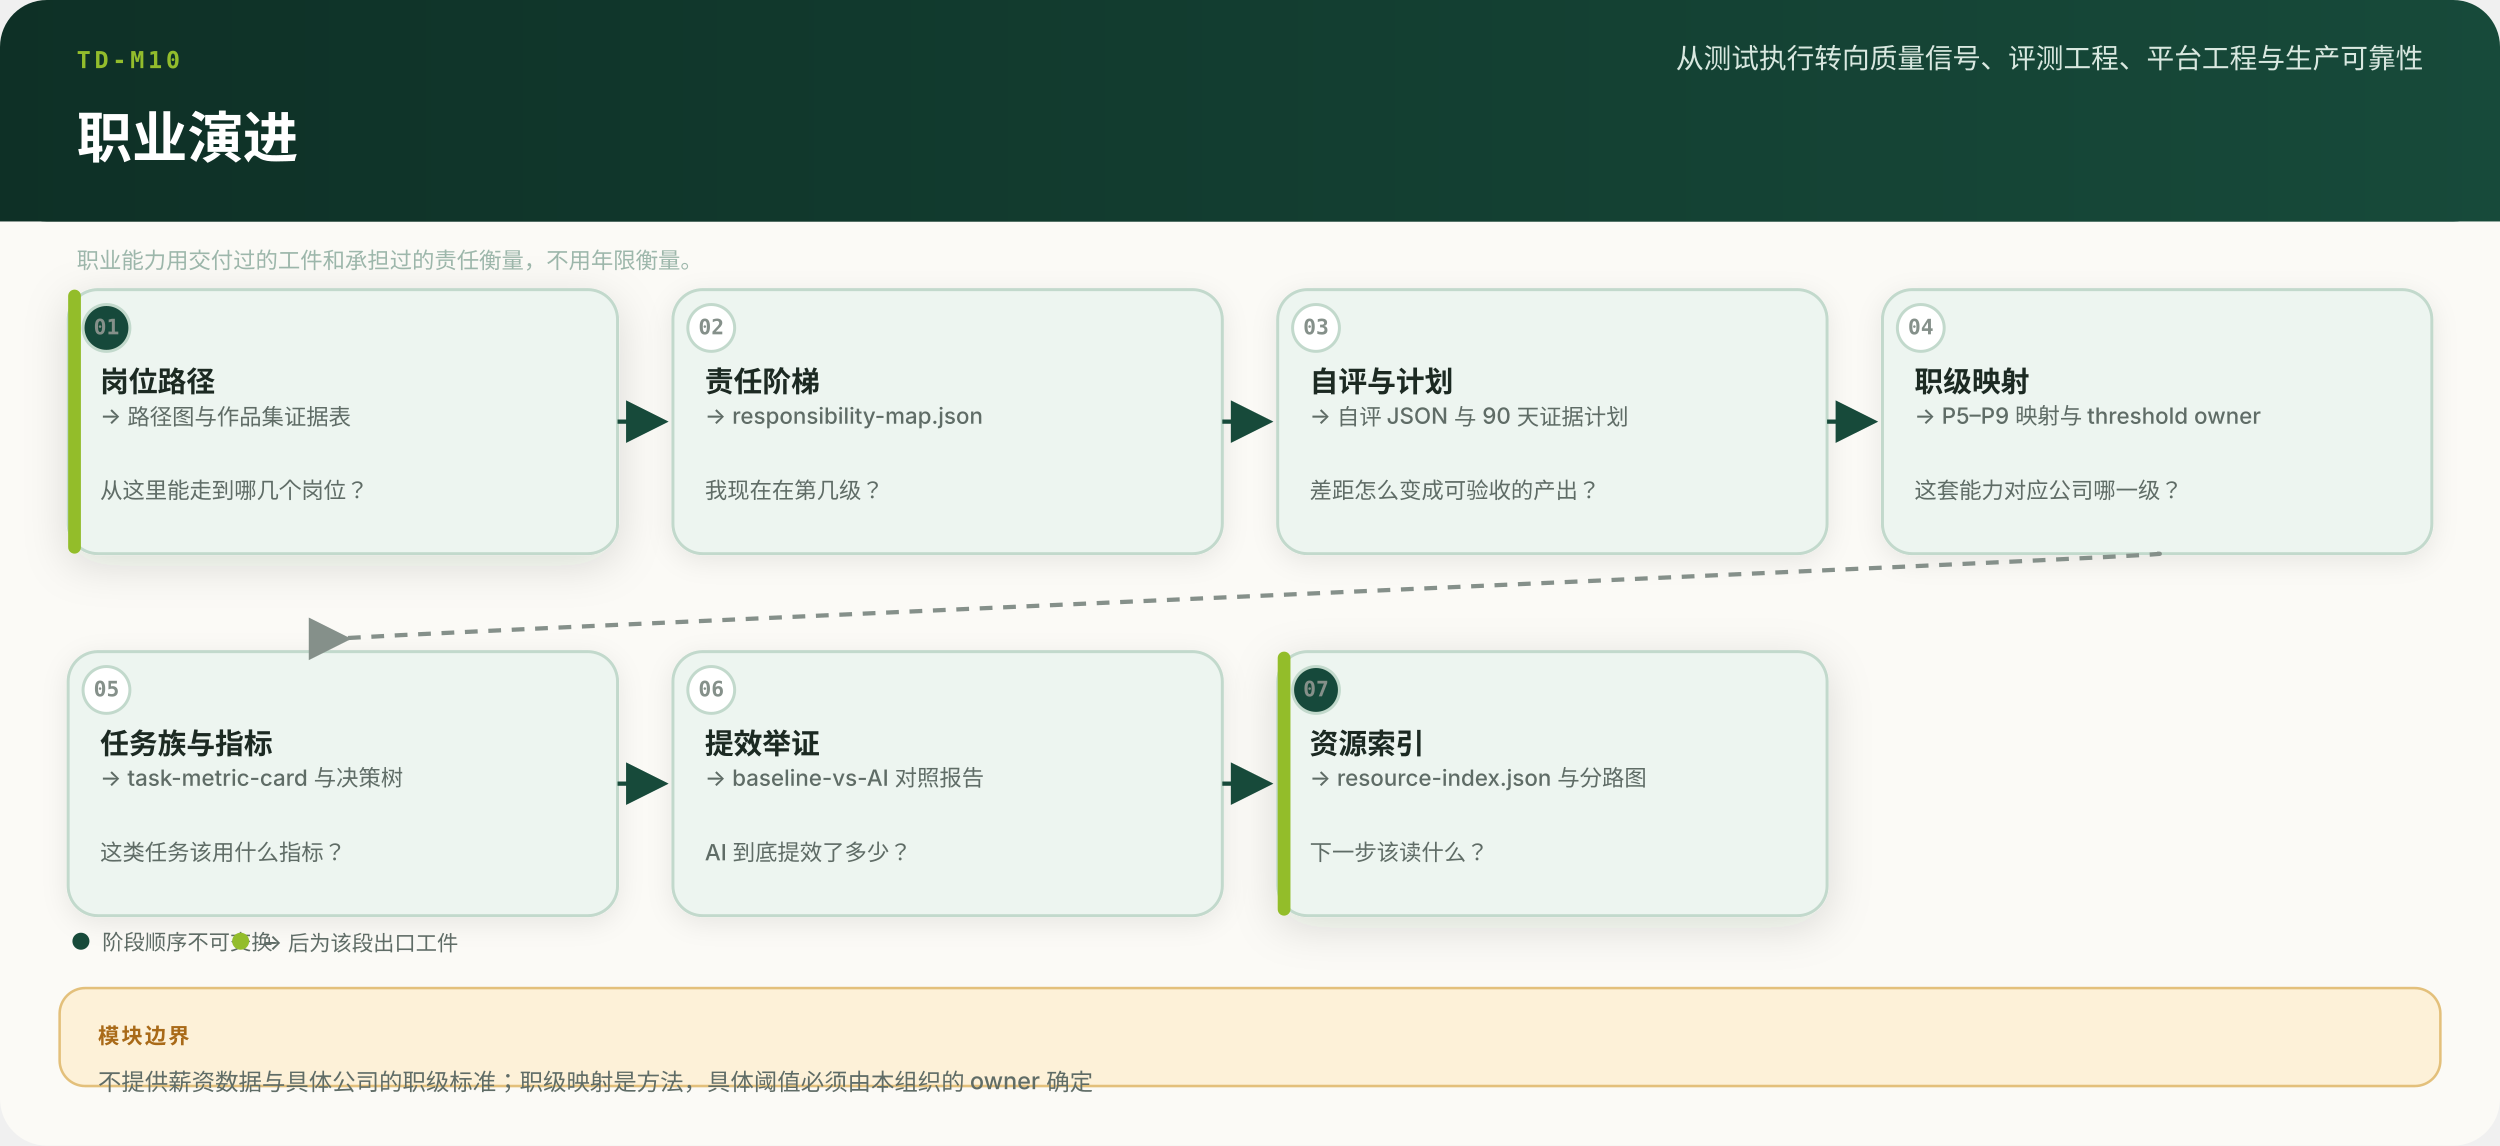
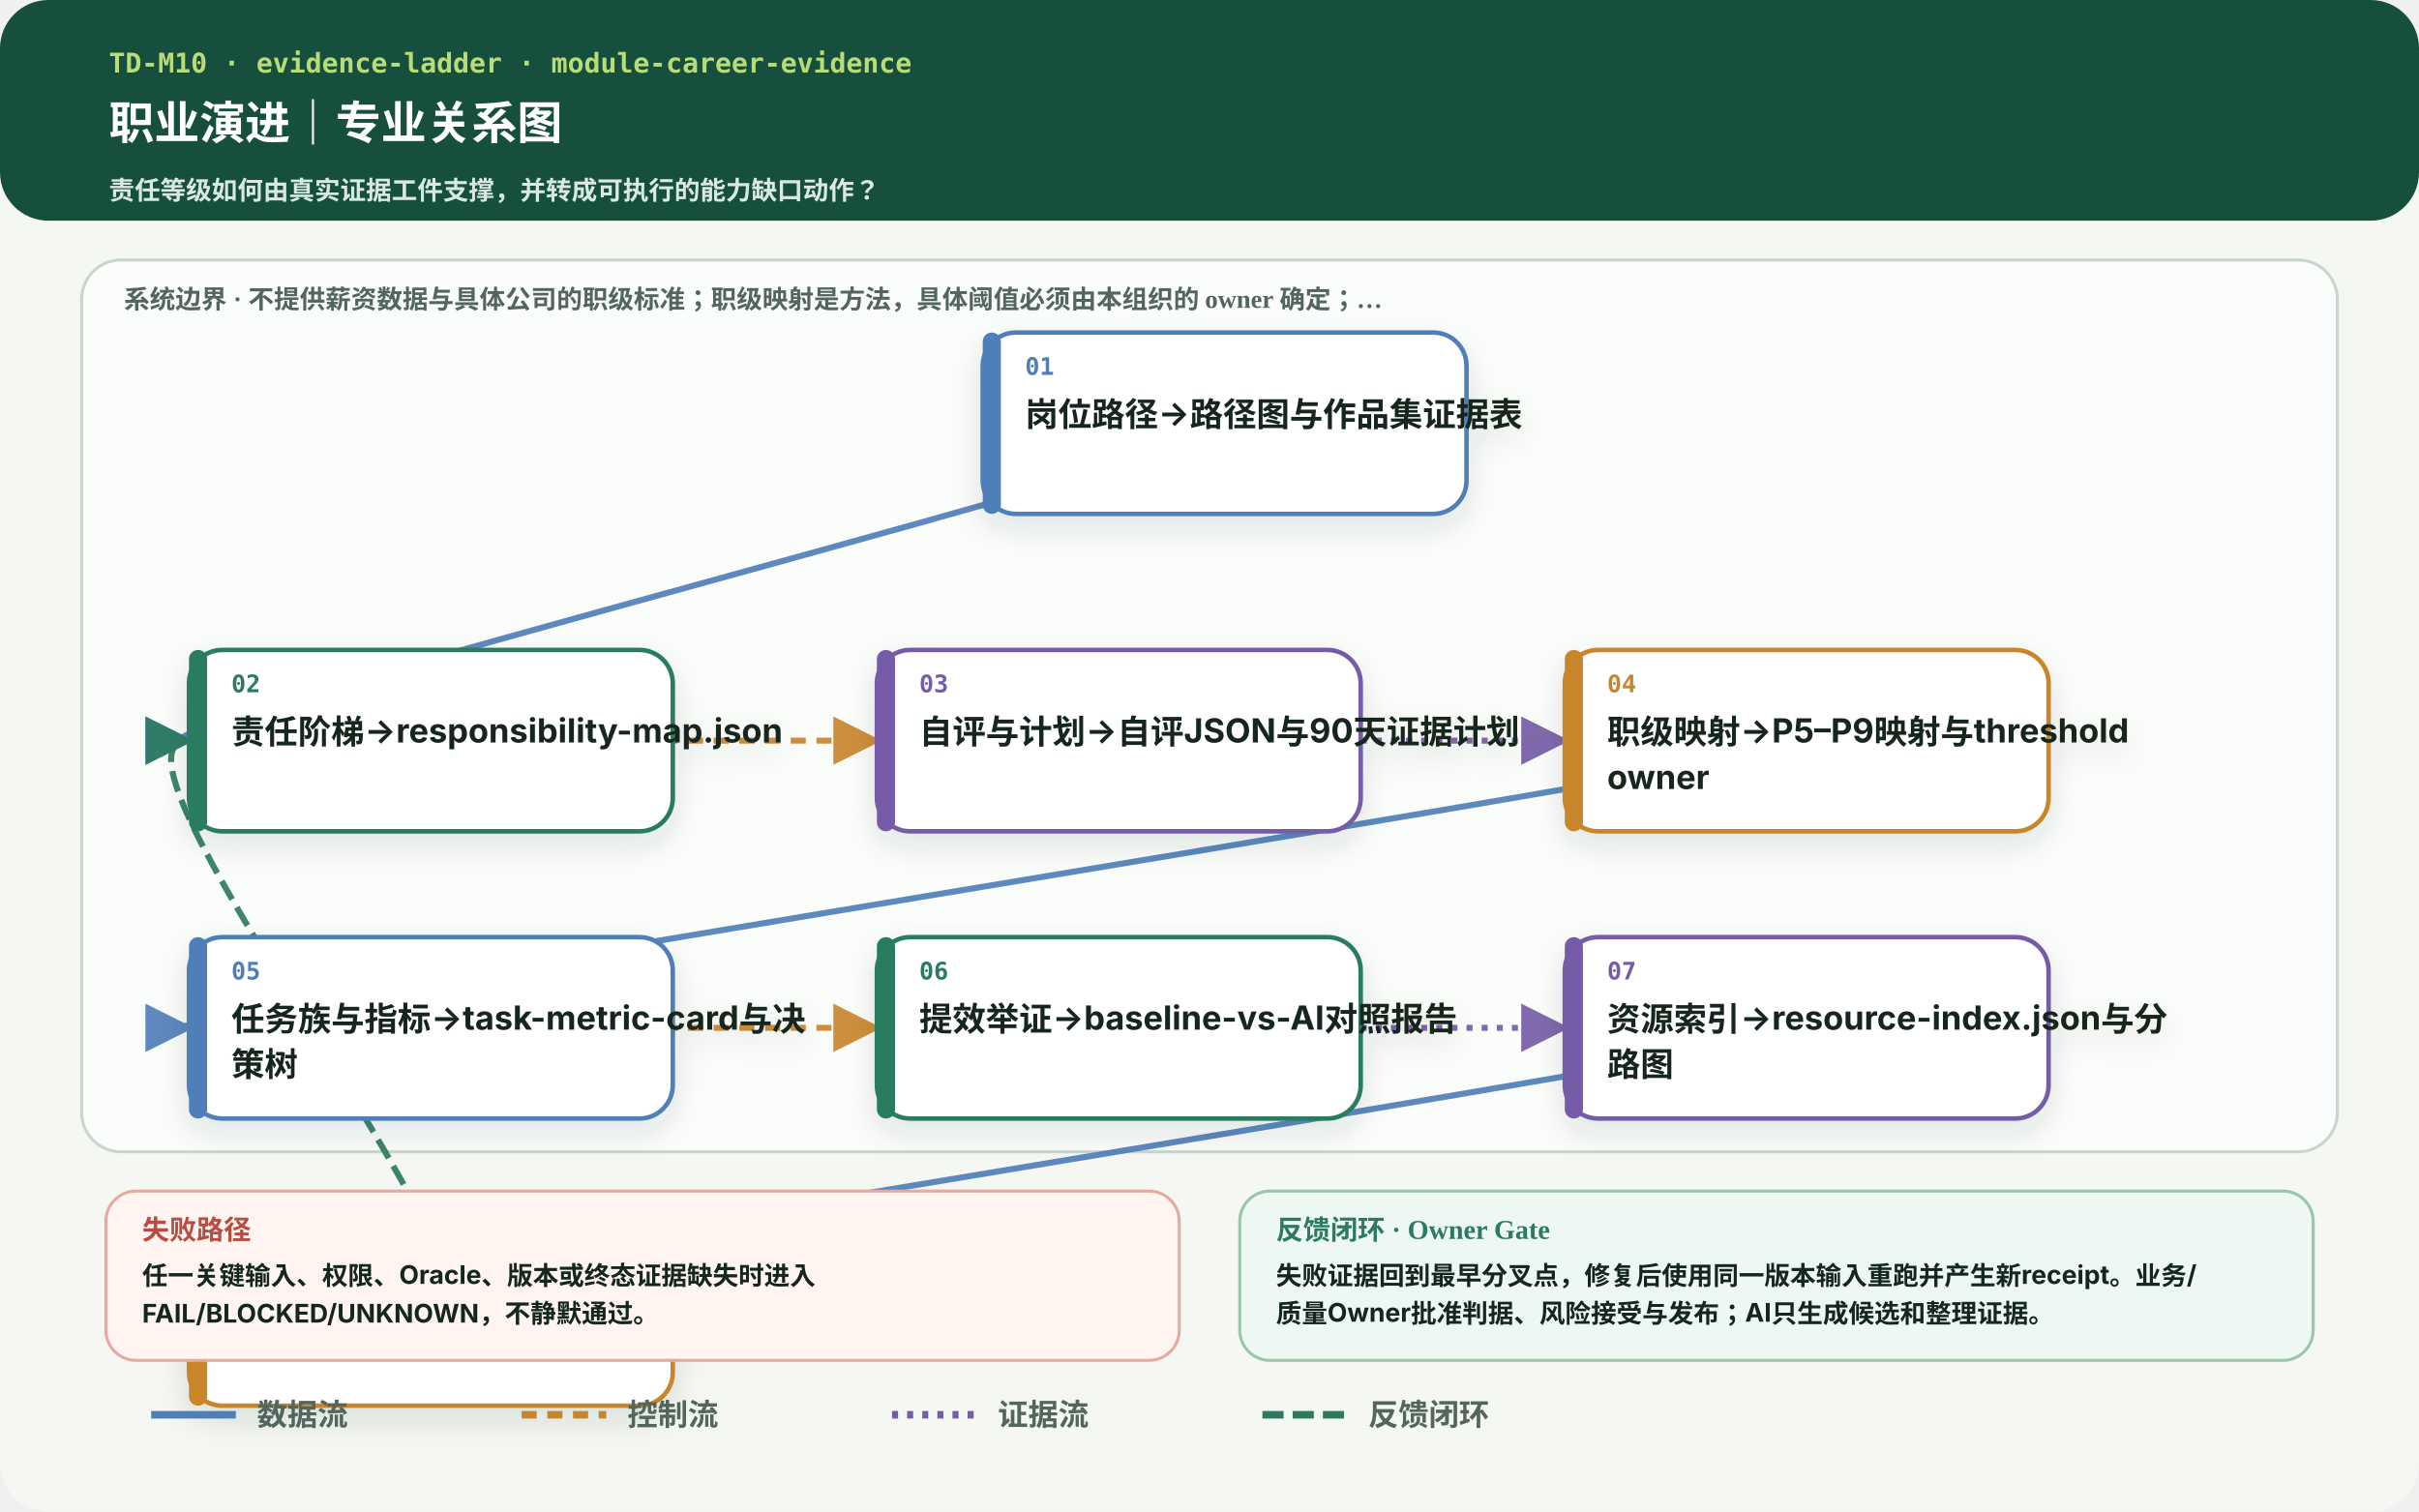
- <svg xmlns="http://www.w3.org/2000/svg" role="img" aria-labelledby="t d" viewBox="0 0 1174 538" width="1174" height="538">
+ <svg xmlns="http://www.w3.org/2000/svg" role="img" aria-labelledby="title desc" viewBox="0 0 1600 1000" width="1600" height="1000">
  <defs>
-     <filter id="ds-soft" x="-20%" y="-20%" width="140%" height="150%">
-       <feDropShadow dx="0" dy="3" stdDeviation="6" flood-color="#0e3026" flood-opacity="0.08" />
+     <filter id="shadow" x="-15%" y="-15%" width="130%" height="140%">
+       <feDropShadow dx="0" dy="8" stdDeviation="10" flood-color="#173f32" flood-opacity="0.12" />
    </filter>
-     <filter id="ds-strong" x="-20%" y="-20%" width="140%" height="150%">
-       <feDropShadow dx="0" dy="5" stdDeviation="10" flood-color="#0e3026" flood-opacity="0.13" />
-     </filter>
-     <linearGradient id="ds-header-grad" x1="0" y1="0" x2="1" y2="0">
-       <stop offset="0" stop-color="#0e3026" />
-       <stop offset="1" stop-color="#174a3a" />
-     </linearGradient>
-     <marker id="ds-arw-forest" markerWidth="10" markerHeight="10" refX="8" refY="5" orient="auto">
-       <path d="M0 0 L10 5 L0 10 z" fill="#174a3a" />
+     <marker id="arrow-data" viewBox="0 0 10 10" refX="9" refY="5" markerWidth="8" markerHeight="8" orient="auto-start-reverse">
+       <path d="M 0 0 L 10 5 L 0 10 z" fill="#4f7fb8" />
    </marker>
-     <marker id="ds-arw-amber" markerWidth="10" markerHeight="10" refX="8" refY="5" orient="auto">
-       <path d="M0 0 L10 5 L0 10 z" fill="#a96a18" />
+     <marker id="arrow-control" viewBox="0 0 10 10" refX="9" refY="5" markerWidth="8" markerHeight="8" orient="auto-start-reverse">
+       <path d="M 0 0 L 10 5 L 0 10 z" fill="#c9852c" />
    </marker>
-     <marker id="ds-arw-red" markerWidth="10" markerHeight="10" refX="8" refY="5" orient="auto">
-       <path d="M0 0 L10 5 L0 10 z" fill="#b2402f" />
+     <marker id="arrow-evidence" viewBox="0 0 10 10" refX="9" refY="5" markerWidth="8" markerHeight="8" orient="auto-start-reverse">
+       <path d="M 0 0 L 10 5 L 0 10 z" fill="#765ca6" />
    </marker>
-     <marker id="ds-arw-soft" markerWidth="10" markerHeight="10" refX="8" refY="5" orient="auto">
-       <path d="M0 0 L10 5 L0 10 z" fill="#85908a" />
+     <marker id="arrow-feedback" viewBox="0 0 10 10" refX="9" refY="5" markerWidth="8" markerHeight="8" orient="auto-start-reverse">
+       <path d="M 0 0 L 10 5 L 0 10 z" fill="#2c7b61" />
    </marker>
  </defs>
-   <style>
-     .ds-bg{fill:#fbfaf6}
-     .ds-header{fill:url(#ds-header-grad)}
-     .ds-eyebrow{font:700 11px ui-monospace,SFMono-Regular,Menlo,Consolas,monospace;letter-spacing:.16em;fill:#93bd2c}
-     .ds-title{font:800 26px -apple-system,BlinkMacSystemFont,'Segoe UI','PingFang SC','Hiragino Sans GB','Microsoft YaHei',sans-serif;fill:#ffffff}
-     .ds-subtitle{font:500 13px -apple-system,BlinkMacSystemFont,'Segoe UI','PingFang SC','Hiragino Sans GB','Microsoft YaHei',sans-serif;fill:#d9e8e0}
-     .ds-source{font:500 10.5px ui-monospace,SFMono-Regular,Menlo,Consolas,monospace;fill:#9db7ab}
-     .ds-section{font:800 11px ui-monospace,SFMono-Regular,Menlo,Consolas,monospace;letter-spacing:.12em;fill:#174a3a}
-     .ds-foot{font:500 11px -apple-system,BlinkMacSystemFont,'Segoe UI','PingFang SC','Hiragino Sans GB','Microsoft YaHei',sans-serif;fill:#5f6c66}
-     .ds-footbadge{font:800 10px ui-monospace,SFMono-Regular,Menlo,Consolas,monospace;letter-spacing:.1em;fill:#a96a18}
-     .ds-node rect{stroke-width:1.4}
-     .ds-node-title{font:800 13.5px -apple-system,BlinkMacSystemFont,'Segoe UI','PingFang SC','Hiragino Sans GB','Microsoft YaHei',sans-serif;fill:#1c2924}
-     .ds-node-detail{font:500 10.5px -apple-system,BlinkMacSystemFont,'Segoe UI','PingFang SC','Hiragino Sans GB','Microsoft YaHei',sans-serif;fill:#5f6c66}
-     .ds-node-index{font:800 10px ui-monospace,SFMono-Regular,Menlo,Consolas,monospace;fill:#85908a}
-     .ds-edge{fill:none;stroke:#174a3a;stroke-width:2}
-     .ds-edge-label{font:600 9.5px -apple-system,BlinkMacSystemFont,'Segoe UI','PingFang SC','Hiragino Sans GB','Microsoft YaHei',sans-serif;fill:#5f6c66;paint-order:stroke;stroke:#fbfaf6;stroke-width:4px}
-     .ds-legend{font:500 10px -apple-system,BlinkMacSystemFont,'Segoe UI','PingFang SC','Hiragino Sans GB','Microsoft YaHei',sans-serif;fill:#5f6c66}
- </style>
-   <rect class="ds-bg" x="0" y="0" width="1174" height="538" rx="22" />
-   <rect class="ds-header" x="0" y="0" width="1174" height="104" rx="22" />
-   <rect class="ds-header" x="0" y="82" width="1174" height="22" />
-   <text class="ds-eyebrow" x="36" y="32">TD-M10</text>
-   <text class="ds-subtitle" x="1138" y="32" text-anchor="end">从测试执行转向质量信号、评测工程、平台工程与生产可靠性</text>
-   <text class="ds-title" x="36" y="74">职业演进</text>
-   <text class="ds-source" x="36" y="126">职业能力用交付过的工件和承担过的责任衡量，不用年限衡量。</text>
-   <g class="ds-node" filter="url(#ds-strong)">
-     <rect x="32" y="136" width="258" height="124" rx="14" fill="#edf5f0" stroke="#c2d9cc" stroke-width="2" />
-     <rect x="32" y="136" width="6" height="124" rx="3" fill="#93bd2c" />
-     <circle cx="50" cy="154" r="11" fill="#174a3a" stroke="#c2d9cc" stroke-width="1.4" />
-     <text class="ds-node-index" x="50" y="157" text-anchor="middle" fill="#ffffff">01</text>
-     <text class="ds-node-title" x="47" y="184">岗位路径</text>
-     <text class="ds-node-detail" x="47" y="199">→ 路径图与作品集证据表</text>
+   <rect width="1600" height="1000" rx="32" fill="#f4f7f2" />
+   <rect x="0" y="0" width="1600" height="146" rx="32" fill="#174f3f" />
+   <text x="72" y="48" font-family="ui-monospace,SFMono-Regular,Menlo,monospace" font-size="18" font-weight="800" fill="#b8dd78">TD-M10 · evidence-ladder · module-career-evidence</text>
+   <text x="72" y="92" text-anchor="start" font-family="-apple-system,BlinkMacSystemFont,'Segoe UI','PingFang SC',sans-serif" font-size="30" font-weight="800" fill="#ffffff">职业演进｜专业关系图</text>
+   <text x="72" y="132" text-anchor="start" font-family="-apple-system,BlinkMacSystemFont,'Segoe UI','PingFang SC',sans-serif" font-size="17" font-weight="600" fill="#d9e9df">责任等级如何由真实证据工件支撑，并转成可执行的能力缺口动作？</text>
+   <rect x="54" y="172" width="1492" height="590" rx="26" fill="#fbfdfb" stroke="#c9d6cf" stroke-width="2" />
+   <text x="82" y="204" font-size="17" font-weight="800" fill="#52665e">系统边界 · 不提供薪资数据与具体公司的职级标准；职级映射是方法，具体阈值必须由本组织的 owner 确定；…</text>
+   <path d="M 810 280 C 885 280, 50 490, 125 490" fill="none" stroke="#4f7fb8" stroke-width="4" stroke-dasharray="" marker-end="url(#arrow-data)" opacity="0.92" />
+   <path d="M 285 490 C 360 490, 505 490, 580 490" fill="none" stroke="#c9852c" stroke-width="4" stroke-dasharray="10 7" marker-end="url(#arrow-control)" opacity="0.92" />
+   <path d="M 740 490 C 815 490, 960 490, 1035 490" fill="none" stroke="#765ca6" stroke-width="4" stroke-dasharray="4 6" marker-end="url(#arrow-evidence)" opacity="0.92" />
+   <path d="M 1195 490 C 1270 490, 50 680, 125 680" fill="none" stroke="#4f7fb8" stroke-width="4" stroke-dasharray="" marker-end="url(#arrow-data)" opacity="0.92" />
+   <path d="M 285 680 C 360 680, 505 680, 580 680" fill="none" stroke="#c9852c" stroke-width="4" stroke-dasharray="10 7" marker-end="url(#arrow-control)" opacity="0.92" />
+   <path d="M 740 680 C 815 680, 960 680, 1035 680" fill="none" stroke="#765ca6" stroke-width="4" stroke-dasharray="4 6" marker-end="url(#arrow-evidence)" opacity="0.92" />
+   <path d="M 1195 680 C 1270 680, 50 870, 125 870" fill="none" stroke="#4f7fb8" stroke-width="4" stroke-dasharray="" marker-end="url(#arrow-data)" opacity="0.92" />
+   <path d="M 285 870 C 360 870, 50 490, 125 490" fill="none" stroke="#2c7b61" stroke-width="4" stroke-dasharray="14 6" marker-end="url(#arrow-feedback)" opacity="0.92" />
+   <g filter="url(#shadow)">
+     <rect x="650" y="220" width="320" height="120" rx="22" fill="#ffffff" stroke="#4f7fb8" stroke-width="3" />
+     <rect x="650" y="220" width="12" height="120" rx="6" fill="#4f7fb8" />
+     <text x="678" y="248" font-family="ui-monospace,SFMono-Regular,Menlo,monospace" font-size="16" font-weight="800" fill="#4f7fb8">01</text>
+     <text x="678" y="282" text-anchor="start" font-family="-apple-system,BlinkMacSystemFont,'Segoe UI','PingFang SC',sans-serif" font-size="22" font-weight="700" fill="#13261f">岗位路径→路径图与作品集证据表</text>
  </g>
-   <text class="ds-node-detail" x="47" y="234" fill="#5f6c66">从这里能走到哪几个岗位？</text>
-   <g class="ds-node" filter="url(#ds-soft)">
-     <rect x="316" y="136" width="258" height="124" rx="14" fill="#edf5f0" stroke="#c2d9cc" />
-     <circle cx="334" cy="154" r="11" fill="#ffffff" stroke="#c2d9cc" stroke-width="1.4" />
-     <text class="ds-node-index" x="334" y="157" text-anchor="middle" fill="#85908a">02</text>
-     <text class="ds-node-title" x="331" y="184">责任阶梯</text>
-     <text class="ds-node-detail" x="331" y="199">→ responsibility-map.json</text>
+   <g filter="url(#shadow)">
+     <rect x="125" y="430" width="320" height="120" rx="22" fill="#ffffff" stroke="#2c7b61" stroke-width="3" />
+     <rect x="125" y="430" width="12" height="120" rx="6" fill="#2c7b61" />
+     <text x="153" y="458" font-family="ui-monospace,SFMono-Regular,Menlo,monospace" font-size="16" font-weight="800" fill="#2c7b61">02</text>
+     <text x="153" y="492" text-anchor="start" font-family="-apple-system,BlinkMacSystemFont,'Segoe UI','PingFang SC',sans-serif" font-size="22" font-weight="700" fill="#13261f">责任阶梯→responsibility-map.json</text>
  </g>
-   <text class="ds-node-detail" x="331" y="234" fill="#5f6c66">我现在在第几级？</text>
-   <g class="ds-node" filter="url(#ds-soft)">
-     <rect x="600" y="136" width="258" height="124" rx="14" fill="#edf5f0" stroke="#c2d9cc" />
-     <circle cx="618" cy="154" r="11" fill="#ffffff" stroke="#c2d9cc" stroke-width="1.4" />
-     <text class="ds-node-index" x="618" y="157" text-anchor="middle" fill="#85908a">03</text>
-     <text class="ds-node-title" x="615" y="184">自评与计划</text>
-     <text class="ds-node-detail" x="615" y="199">→ 自评 JSON 与 90 天证据计划</text>
+   <g filter="url(#shadow)">
+     <rect x="580" y="430" width="320" height="120" rx="22" fill="#ffffff" stroke="#765ca6" stroke-width="3" />
+     <rect x="580" y="430" width="12" height="120" rx="6" fill="#765ca6" />
+     <text x="608" y="458" font-family="ui-monospace,SFMono-Regular,Menlo,monospace" font-size="16" font-weight="800" fill="#765ca6">03</text>
+     <text x="608" y="492" text-anchor="start" font-family="-apple-system,BlinkMacSystemFont,'Segoe UI','PingFang SC',sans-serif" font-size="22" font-weight="700" fill="#13261f">自评与计划→自评JSON与90天证据计划</text>
  </g>
-   <text class="ds-node-detail" x="615" y="234" fill="#5f6c66">差距怎么变成可验收的产出？</text>
-   <g class="ds-node" filter="url(#ds-soft)">
-     <rect x="884" y="136" width="258" height="124" rx="14" fill="#edf5f0" stroke="#c2d9cc" />
-     <circle cx="902" cy="154" r="11" fill="#ffffff" stroke="#c2d9cc" stroke-width="1.4" />
-     <text class="ds-node-index" x="902" y="157" text-anchor="middle" fill="#85908a">04</text>
-     <text class="ds-node-title" x="899" y="184">职级映射</text>
-     <text class="ds-node-detail" x="899" y="199">→ P5–P9 映射与 threshold owner</text>
+   <g filter="url(#shadow)">
+     <rect x="1035" y="430" width="320" height="120" rx="22" fill="#ffffff" stroke="#c9852c" stroke-width="3" />
+     <rect x="1035" y="430" width="12" height="120" rx="6" fill="#c9852c" />
+     <text x="1063" y="458" font-family="ui-monospace,SFMono-Regular,Menlo,monospace" font-size="16" font-weight="800" fill="#c9852c">04</text>
+     <text x="1063" y="492" text-anchor="start" font-family="-apple-system,BlinkMacSystemFont,'Segoe UI','PingFang SC',sans-serif" font-size="22" font-weight="700" fill="#13261f">职级映射→P5–P9映射与threshold</text>
+     <text x="1063" y="522" text-anchor="start" font-family="-apple-system,BlinkMacSystemFont,'Segoe UI','PingFang SC',sans-serif" font-size="22" font-weight="700" fill="#13261f">owner</text>
  </g>
-   <text class="ds-node-detail" x="899" y="234" fill="#5f6c66">这套能力对应公司哪一级？</text>
-   <g class="ds-node" filter="url(#ds-soft)">
-     <rect x="32" y="306" width="258" height="124" rx="14" fill="#edf5f0" stroke="#c2d9cc" />
-     <circle cx="50" cy="324" r="11" fill="#ffffff" stroke="#c2d9cc" stroke-width="1.4" />
-     <text class="ds-node-index" x="50" y="327" text-anchor="middle" fill="#85908a">05</text>
-     <text class="ds-node-title" x="47" y="354">任务族与指标</text>
-     <text class="ds-node-detail" x="47" y="369">→ task-metric-card 与决策树</text>
+   <g filter="url(#shadow)">
+     <rect x="125" y="620" width="320" height="120" rx="22" fill="#ffffff" stroke="#4f7fb8" stroke-width="3" />
+     <rect x="125" y="620" width="12" height="120" rx="6" fill="#4f7fb8" />
+     <text x="153" y="648" font-family="ui-monospace,SFMono-Regular,Menlo,monospace" font-size="16" font-weight="800" fill="#4f7fb8">05</text>
+     <text x="153" y="682" text-anchor="start" font-family="-apple-system,BlinkMacSystemFont,'Segoe UI','PingFang SC',sans-serif" font-size="22" font-weight="700" fill="#13261f">任务族与指标→task-metric-card与决</text>
+     <text x="153" y="712" text-anchor="start" font-family="-apple-system,BlinkMacSystemFont,'Segoe UI','PingFang SC',sans-serif" font-size="22" font-weight="700" fill="#13261f">策树</text>
  </g>
-   <text class="ds-node-detail" x="47" y="404" fill="#5f6c66">这类任务该用什么指标？</text>
-   <g class="ds-node" filter="url(#ds-soft)">
-     <rect x="316" y="306" width="258" height="124" rx="14" fill="#edf5f0" stroke="#c2d9cc" />
-     <circle cx="334" cy="324" r="11" fill="#ffffff" stroke="#c2d9cc" stroke-width="1.4" />
-     <text class="ds-node-index" x="334" y="327" text-anchor="middle" fill="#85908a">06</text>
-     <text class="ds-node-title" x="331" y="354">提效举证</text>
-     <text class="ds-node-detail" x="331" y="369">→ baseline-vs-AI 对照报告</text>
+   <g filter="url(#shadow)">
+     <rect x="580" y="620" width="320" height="120" rx="22" fill="#ffffff" stroke="#2c7b61" stroke-width="3" />
+     <rect x="580" y="620" width="12" height="120" rx="6" fill="#2c7b61" />
+     <text x="608" y="648" font-family="ui-monospace,SFMono-Regular,Menlo,monospace" font-size="16" font-weight="800" fill="#2c7b61">06</text>
+     <text x="608" y="682" text-anchor="start" font-family="-apple-system,BlinkMacSystemFont,'Segoe UI','PingFang SC',sans-serif" font-size="22" font-weight="700" fill="#13261f">提效举证→baseline-vs-AI对照报告</text>
  </g>
-   <text class="ds-node-detail" x="331" y="404" fill="#5f6c66">AI 到底提效了多少？</text>
-   <g class="ds-node" filter="url(#ds-strong)">
-     <rect x="600" y="306" width="258" height="124" rx="14" fill="#edf5f0" stroke="#c2d9cc" stroke-width="2" />
-     <rect x="600" y="306" width="6" height="124" rx="3" fill="#93bd2c" />
-     <circle cx="618" cy="324" r="11" fill="#174a3a" stroke="#c2d9cc" stroke-width="1.4" />
-     <text class="ds-node-index" x="618" y="327" text-anchor="middle" fill="#ffffff">07</text>
-     <text class="ds-node-title" x="615" y="354">资源索引</text>
-     <text class="ds-node-detail" x="615" y="369">→ resource-index.json 与分路图</text>
+   <g filter="url(#shadow)">
+     <rect x="1035" y="620" width="320" height="120" rx="22" fill="#ffffff" stroke="#765ca6" stroke-width="3" />
+     <rect x="1035" y="620" width="12" height="120" rx="6" fill="#765ca6" />
+     <text x="1063" y="648" font-family="ui-monospace,SFMono-Regular,Menlo,monospace" font-size="16" font-weight="800" fill="#765ca6">07</text>
+     <text x="1063" y="682" text-anchor="start" font-family="-apple-system,BlinkMacSystemFont,'Segoe UI','PingFang SC',sans-serif" font-size="22" font-weight="700" fill="#13261f">资源索引→resource-index.json与分</text>
+     <text x="1063" y="712" text-anchor="start" font-family="-apple-system,BlinkMacSystemFont,'Segoe UI','PingFang SC',sans-serif" font-size="22" font-weight="700" fill="#13261f">路图</text>
  </g>
-   <text class="ds-node-detail" x="615" y="404" fill="#5f6c66">下一步该读什么？</text>
-   <path d="M 290 198 L 310 198" fill="none" stroke="#174a3a" stroke-width="2" marker-end="url(#ds-arw-forest)" />
-   <path d="M 574 198 L 594 198" fill="none" stroke="#174a3a" stroke-width="2" marker-end="url(#ds-arw-forest)" />
-   <path d="M 858 198 L 878 198" fill="none" stroke="#174a3a" stroke-width="2" marker-end="url(#ds-arw-forest)" />
-   <path d="M 1013 260 C 1053 260, 121 300, 161 300" fill="none" stroke="#85908a" stroke-width="2" stroke-dasharray="6 5" marker-end="url(#ds-arw-soft)" />
-   <path d="M 290 368 L 310 368" fill="none" stroke="#174a3a" stroke-width="2" marker-end="url(#ds-arw-forest)" />
-   <path d="M 574 368 L 594 368" fill="none" stroke="#174a3a" stroke-width="2" marker-end="url(#ds-arw-forest)" />
-   <circle cx="38" cy="442" r="4" fill="#174a3a" />
-   <text class="ds-legend" x="48" y="446">阶段顺序不可交换</text>
-   <circle cx="113" cy="442" r="4" fill="#93bd2c" />
-   <text class="ds-legend" x="123" y="446">→ 后为该段出口工件</text>
-   <rect x="28" y="464" width="1118" height="46" rx="12" fill="#fdf1d8" stroke="#e3c07b" stroke-width="1.2" />
-   <text class="ds-footbadge" x="46" y="490">模块边界</text>
-   <text class="ds-foot" x="46" y="512">不提供薪资数据与具体公司的职级标准；职级映射是方法，具体阈值必须由本组织的 owner 确定</text>
+   <g filter="url(#shadow)">
+     <rect x="125" y="810" width="320" height="120" rx="22" fill="#ffffff" stroke="#c9852c" stroke-width="3" />
+     <rect x="125" y="810" width="12" height="120" rx="6" fill="#c9852c" />
+     <text x="153" y="838" font-family="ui-monospace,SFMono-Regular,Menlo,monospace" font-size="16" font-weight="800" fill="#c9852c">08</text>
+     <text x="153" y="872" text-anchor="start" font-family="-apple-system,BlinkMacSystemFont,'Segoe UI','PingFang SC',sans-serif" font-size="22" font-weight="700" fill="#13261f">Basis/版本</text>
+   </g>
+   <g transform="translate(70 788)">
+     <rect width="710" height="112" rx="20" fill="#fff4ef" stroke="#e5aaa2" stroke-width="2" />
+     <text x="24" y="32" font-size="18" font-weight="900" fill="#b84c42">失败路径</text>
+     <text x="24" y="62" text-anchor="start" font-family="-apple-system,BlinkMacSystemFont,'Segoe UI','PingFang SC',sans-serif" font-size="17" font-weight="650" fill="#13261f">任一关键输入、权限、Oracle、版本或终态证据缺失时进入</text>
+     <text x="24" y="87" text-anchor="start" font-family="-apple-system,BlinkMacSystemFont,'Segoe UI','PingFang SC',sans-serif" font-size="17" font-weight="650" fill="#13261f">FAIL/BLOCKED/UNKNOWN，不静默通过。</text>
+   </g>
+   <g transform="translate(820 788)">
+     <rect width="710" height="112" rx="20" fill="#eef8f2" stroke="#9bc6ac" stroke-width="2" />
+     <text x="24" y="32" font-size="18" font-weight="900" fill="#2c7b61">反馈闭环 · Owner Gate</text>
+     <text x="24" y="62" text-anchor="start" font-family="-apple-system,BlinkMacSystemFont,'Segoe UI','PingFang SC',sans-serif" font-size="17" font-weight="650" fill="#13261f">失败证据回到最早分叉点，修复后使用同一版本输入重跑并产生新receipt。业务/</text>
+     <text x="24" y="87" text-anchor="start" font-family="-apple-system,BlinkMacSystemFont,'Segoe UI','PingFang SC',sans-serif" font-size="17" font-weight="650" fill="#13261f">质量Owner批准判据、风险接受与发布；AI只生成候选和整理证据。</text>
+   </g>
+   <g transform="translate(100 936)">
+     <line x1="0" y1="0" x2="56" y2="0" stroke="#4f7fb8" stroke-width="5" stroke-dasharray="" />
+     <text x="70" y="7" font-size="20" font-weight="700" fill="#52665e">数据流</text>
+   </g>
+   <g transform="translate(345 936)">
+     <line x1="0" y1="0" x2="56" y2="0" stroke="#c9852c" stroke-width="5" stroke-dasharray="10 7" />
+     <text x="70" y="7" font-size="20" font-weight="700" fill="#52665e">控制流</text>
+   </g>
+   <g transform="translate(590 936)">
+     <line x1="0" y1="0" x2="56" y2="0" stroke="#765ca6" stroke-width="5" stroke-dasharray="4 6" />
+     <text x="70" y="7" font-size="20" font-weight="700" fill="#52665e">证据流</text>
+   </g>
+   <g transform="translate(835 936)">
+     <line x1="0" y1="0" x2="56" y2="0" stroke="#2c7b61" stroke-width="5" stroke-dasharray="14 6" />
+     <text x="70" y="7" font-size="20" font-weight="700" fill="#52665e">反馈闭环</text>
+   </g>
</svg>
